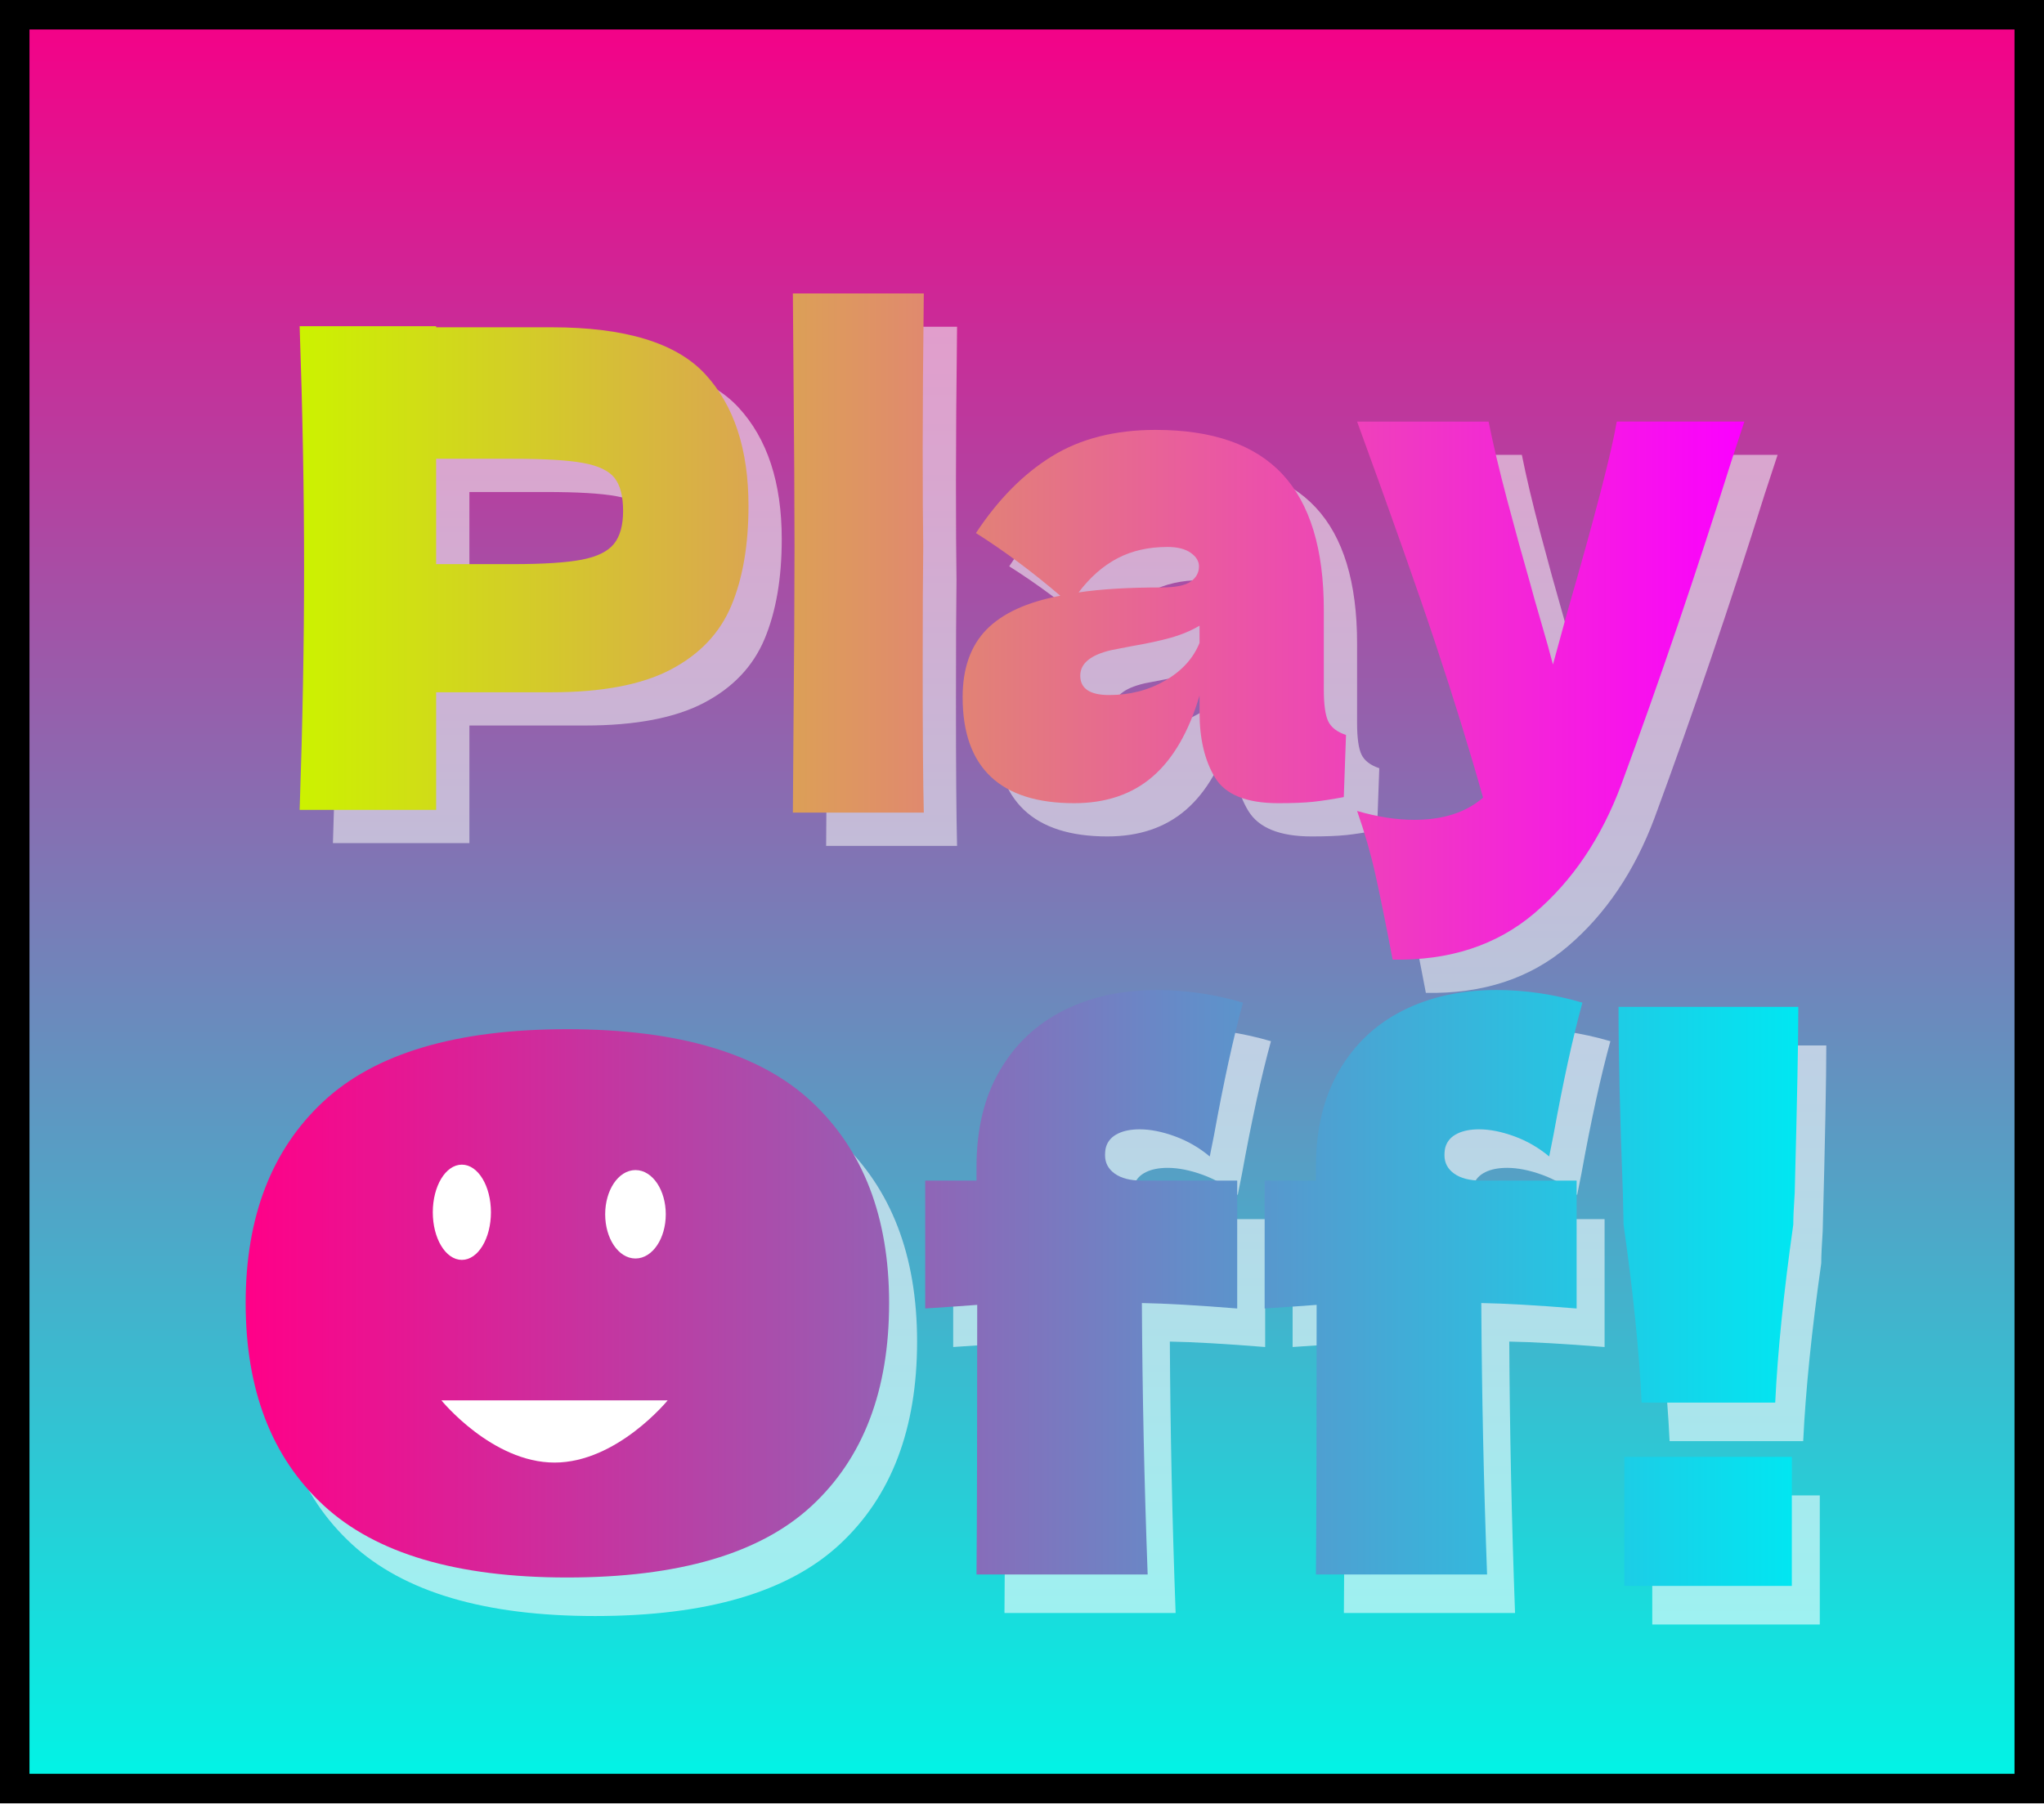
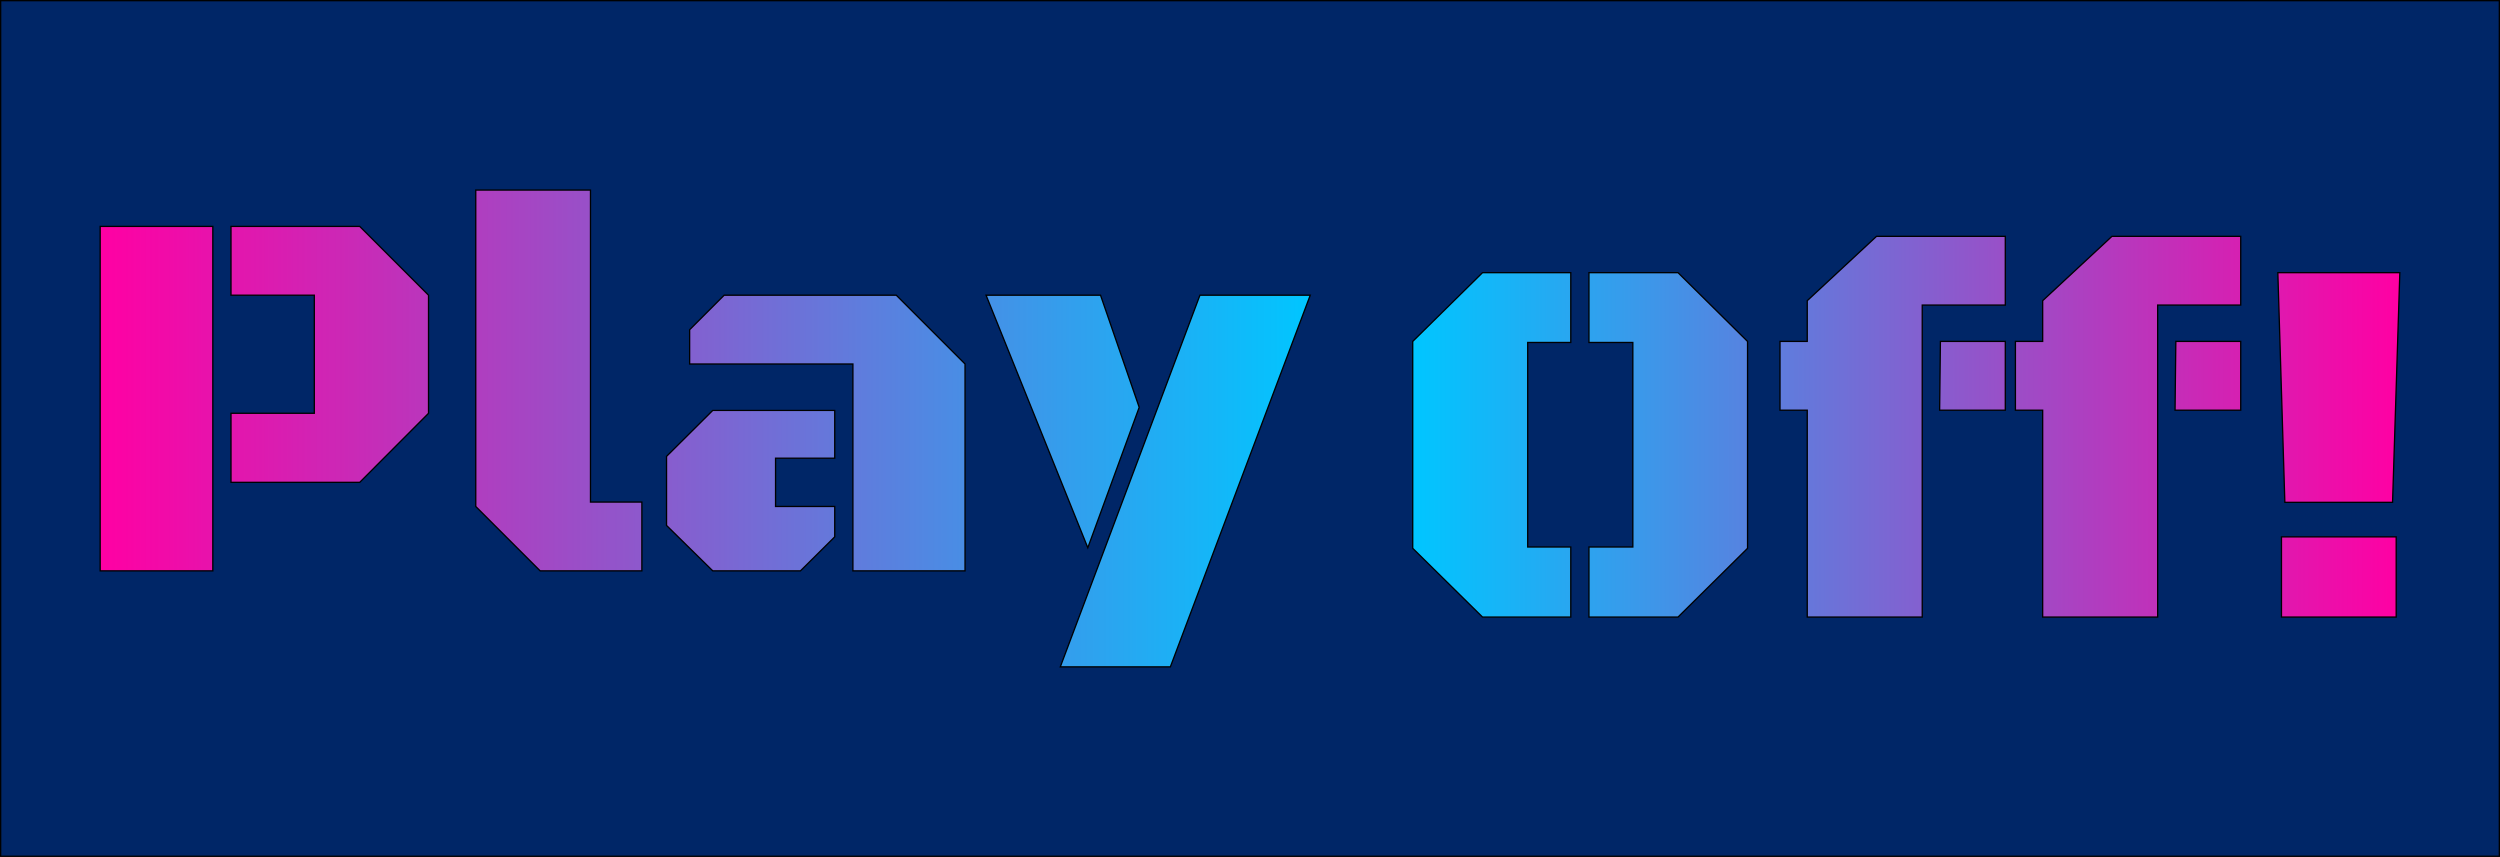
- <svg xmlns="http://www.w3.org/2000/svg" version="1.1" width="208" height="183.55" viewBox="0,0,208,183.55">
+ <svg xmlns="http://www.w3.org/2000/svg" version="1.1" width="470.295" height="161.208" viewBox="0,0,470.295,161.208">
  <defs>
-     <linearGradient x1="240" y1="89.725" x2="240" y2="270.275" gradientUnits="userSpaceOnUse" id="color-1">
-       <stop offset="0" stop-color="#f50087" />
-       <stop offset="1" stop-color="#00f5e6" />
+     <linearGradient x1="270.61" y1="179.665" x2="456.303" y2="179.665" gradientUnits="userSpaceOnUse" id="color-1">
+       <stop offset="0" stop-color="#00c6ff" />
+       <stop offset="1" stop-color="#ff00a3" />
    </linearGradient>
-     <linearGradient x1="166.492" y1="152" x2="313.508" y2="152" gradientUnits="userSpaceOnUse" id="color-2">
-       <stop offset="0" stop-color="#ccf200" />
-       <stop offset="1" stop-color="#fb00ff" />
-     </linearGradient>
-     <linearGradient x1="161" y1="219.322" x2="319" y2="219.322" gradientUnits="userSpaceOnUse" id="color-3">
-       <stop offset="0" stop-color="#ff0088" />
-       <stop offset="1" stop-color="#00e7f2" />
+     <linearGradient x1="23.697" y1="180" x2="251.334" y2="180" gradientUnits="userSpaceOnUse" id="color-2">
+       <stop offset="0" stop-color="#ff00a3" />
+       <stop offset="1" stop-color="#00c6ff" />
    </linearGradient>
  </defs>
-   <g transform="translate(-136,-88.22477)">
-     <g stroke-miterlimit="10">
-       <path d="M137.5,270.275v-180.55h205v180.55z" fill="url(#color-1)" fill-rule="nonzero" stroke="#000000" stroke-width="3" stroke-linecap="butt" />
-       <path d="M255.045,212.317h9.7v13.016c-4.066,-0.327 -7.3,-0.512 -9.7,-0.553c0.049,9.127 0.245,18.337 0.588,27.628h-17.417c0.049,-5.812 0.073,-14.96 0.073,-27.444c-1.029,0.082 -2.793,0.205 -5.291,0.368v-13.016h5.218v-1.412c0,-3.807 0.784,-7.06 2.352,-9.762c1.568,-2.701 3.736,-4.748 6.504,-6.14c2.768,-1.392 5.94,-2.087 9.517,-2.087c2.891,0 5.806,0.43 8.745,1.289c-0.98,3.561 -1.96,8.043 -2.94,13.446l-0.441,2.21c-1.078,-0.9 -2.266,-1.586 -3.564,-2.057c-1.298,-0.471 -2.486,-0.706 -3.564,-0.706c-0.882,0 -1.617,0.143 -2.205,0.43c-0.588,0.287 -0.98,0.696 -1.176,1.228c-0.098,0.246 -0.147,0.573 -0.147,0.982c0,0.778 0.331,1.402 0.992,1.873c0.661,0.471 1.58,0.706 2.756,0.706zM289.585,212.317h9.7v13.016c-4.066,-0.327 -7.3,-0.512 -9.7,-0.553c0.049,9.127 0.245,18.337 0.588,27.628h-17.417c0.049,-5.812 0.073,-14.96 0.073,-27.444c-1.029,0.082 -2.793,0.205 -5.291,0.368v-13.016h5.218v-1.412c0,-3.807 0.784,-7.06 2.352,-9.762c1.568,-2.701 3.736,-4.748 6.504,-6.14c2.768,-1.392 5.94,-2.087 9.517,-2.087c2.891,0 5.806,0.43 8.745,1.289c-0.98,3.561 -1.96,8.043 -2.94,13.446l-0.441,2.21c-1.078,-0.9 -2.266,-1.586 -3.564,-2.057c-1.298,-0.471 -2.486,-0.706 -3.564,-0.706c-0.882,0 -1.617,0.143 -2.205,0.43c-0.588,0.287 -0.98,0.696 -1.176,1.228c-0.098,0.246 -0.147,0.573 -0.147,0.982c0,0.778 0.331,1.402 0.992,1.873c0.661,0.471 1.58,0.706 2.756,0.706zM196.549,252.715c-11.219,0 -19.474,-2.446 -24.766,-7.337c-5.291,-4.891 -7.937,-11.757 -7.937,-20.598c0,-8.759 2.633,-15.594 7.9,-20.506c5.267,-4.912 13.534,-7.367 24.802,-7.367c11.317,0 19.609,2.456 24.876,7.367c5.267,4.912 7.9,11.747 7.9,20.506c0,8.882 -2.621,15.758 -7.863,20.629c-5.242,4.871 -13.546,7.306 -24.913,7.306zM303.548,194.635h18.299c0,3.274 -0.122,9.578 -0.367,18.91c-0.098,1.473 -0.147,2.558 -0.147,3.254c-0.98,6.917 -1.592,12.954 -1.837,18.112h-13.595c-0.245,-5.157 -0.857,-11.194 -1.837,-18.112l-0.073,-3.254c-0.294,-7.531 -0.441,-13.834 -0.441,-18.91zM321.185,240.436v13.139h-17.049v-13.139z" fill-opacity="0.58" fill="#ffffff" fill-rule="evenodd" stroke="none" stroke-width="0" stroke-linecap="round" />
-       <path d="M303.907,134.521h12.985l-1.299,3.952c-3.576,11.404 -7.321,22.414 -11.235,33.028c-2.032,5.42 -4.968,9.767 -8.807,13.042c-3.839,3.275 -8.657,4.855 -14.453,4.742c-0.715,-3.764 -1.308,-6.69 -1.778,-8.779c-0.47,-2.089 -1.082,-4.206 -1.835,-6.351c2.07,0.602 4.008,0.903 5.815,0.903c2.936,0 5.269,-0.753 7.001,-2.258c-1.355,-4.818 -2.955,-10.002 -4.799,-15.554c-1.844,-5.552 -4.517,-13.126 -8.017,-22.724h13.38c0.452,2.258 1.073,4.884 1.863,7.876c0.79,2.992 1.581,5.862 2.371,8.61c0.226,0.866 0.593,2.164 1.101,3.896c0.508,1.731 0.913,3.18 1.214,4.347l1.468,-5.363c2.823,-9.786 4.498,-16.241 5.025,-19.365zM183.766,124.923h11.743c7.49,0 12.703,1.59 15.639,4.771c2.936,3.18 4.404,7.65 4.404,13.409c0,3.99 -0.583,7.377 -1.75,10.162c-1.167,2.785 -3.218,4.949 -6.154,6.493c-2.936,1.543 -6.982,2.315 -12.138,2.315h-11.743v11.969h-13.889c0.301,-8.77 0.452,-16.975 0.452,-24.616c0,-7.641 -0.151,-15.846 -0.452,-24.616h13.889zM274.098,153.716v8.073c0,1.543 0.151,2.625 0.452,3.246c0.301,0.621 0.903,1.082 1.807,1.383l-0.226,6.323c-1.204,0.226 -2.249,0.386 -3.133,0.48c-0.884,0.094 -2.061,0.141 -3.529,0.141c-3.237,0 -5.382,-0.866 -6.436,-2.597c-1.054,-1.731 -1.581,-3.952 -1.581,-6.662v-1.694c-1.092,3.689 -2.682,6.436 -4.771,8.243c-2.089,1.807 -4.752,2.71 -7.989,2.71c-3.764,0 -6.596,-0.903 -8.497,-2.71c-1.901,-1.807 -2.851,-4.498 -2.851,-8.073c0,-2.936 0.809,-5.232 2.428,-6.888c1.618,-1.656 4.121,-2.804 7.509,-3.444c-2.861,-2.446 -5.721,-4.573 -8.582,-6.38c2.258,-3.425 4.837,-6.032 7.735,-7.819c2.898,-1.788 6.417,-2.682 10.558,-2.682c5.796,0 10.096,1.506 12.901,4.517c2.804,3.011 4.206,7.622 4.206,13.832zM233.392,174.324h-13.324l0.056,-7.678c0.075,-8.393 0.113,-14.867 0.113,-19.421c0,-4.328 -0.038,-10.463 -0.113,-18.405l-0.056,-7.339h13.324c-0.075,6.399 -0.113,11.63 -0.113,15.695c0,4.517 0.019,7.866 0.056,10.049c-0.038,2.71 -0.056,6.869 -0.056,12.477c0,6.737 0.038,11.611 0.113,14.623zM183.766,149.031v-10.727h7.791c3.199,0 5.58,0.141 7.142,0.423c1.562,0.282 2.635,0.79 3.218,1.524c0.583,0.734 0.875,1.854 0.875,3.359c0,1.468 -0.311,2.588 -0.932,3.359c-0.621,0.772 -1.713,1.308 -3.275,1.609c-1.562,0.301 -3.905,0.452 -7.029,0.452zM261.451,157.047c-0.64,1.581 -1.807,2.861 -3.5,3.839c-1.694,0.979 -3.594,1.468 -5.702,1.468c-1.957,0 -2.936,-0.659 -2.936,-1.976c0,-1.242 1.054,-2.108 3.162,-2.597l2.032,-0.395c1.543,-0.263 2.861,-0.546 3.952,-0.847c1.092,-0.301 2.089,-0.715 2.992,-1.242zM258.177,147.28c1.016,0 1.807,0.198 2.371,0.593c0.565,0.395 0.847,0.856 0.847,1.383c0,0.64 -0.282,1.157 -0.847,1.553c-0.565,0.395 -1.543,0.593 -2.936,0.593c-3.387,0 -6.21,0.169 -8.469,0.508c1.167,-1.543 2.484,-2.701 3.952,-3.472c1.468,-0.772 3.162,-1.157 5.081,-1.157z" fill-opacity="0.573" fill="#f2f2f2" fill-rule="evenodd" stroke="none" stroke-width="0" stroke-linecap="round" />
-       <path d="M300.523,131.136h12.985l-1.299,3.952c-3.576,11.404 -7.321,22.414 -11.235,33.028c-2.032,5.42 -4.968,9.767 -8.807,13.042c-3.839,3.275 -8.657,4.855 -14.453,4.742c-0.715,-3.764 -1.308,-6.69 -1.778,-8.779c-0.47,-2.089 -1.082,-4.206 -1.835,-6.351c2.07,0.602 4.008,0.903 5.815,0.903c2.936,0 5.269,-0.753 7.001,-2.258c-1.355,-4.818 -2.955,-10.002 -4.799,-15.554c-1.844,-5.552 -4.517,-13.126 -8.017,-22.724h13.38c0.452,2.258 1.073,4.884 1.863,7.876c0.79,2.992 1.581,5.862 2.371,8.61c0.226,0.866 0.593,2.164 1.101,3.896c0.508,1.731 0.913,3.18 1.214,4.347l1.468,-5.363c2.823,-9.786 4.498,-16.241 5.025,-19.365zM180.381,121.538h11.743c7.49,0 12.703,1.59 15.639,4.771c2.936,3.18 4.404,7.65 4.404,13.409c0,3.99 -0.583,7.377 -1.75,10.162c-1.167,2.785 -3.218,4.949 -6.154,6.493c-2.936,1.543 -6.982,2.315 -12.138,2.315h-11.743v11.969h-13.889c0.301,-8.77 0.452,-16.975 0.452,-24.616c0,-7.641 -0.151,-15.846 -0.452,-24.616h13.889zM270.713,150.332v8.073c0,1.543 0.151,2.625 0.452,3.246c0.301,0.621 0.903,1.082 1.807,1.383l-0.226,6.323c-1.204,0.226 -2.249,0.386 -3.133,0.48c-0.884,0.094 -2.061,0.141 -3.529,0.141c-3.237,0 -5.382,-0.866 -6.436,-2.597c-1.054,-1.731 -1.581,-3.952 -1.581,-6.662v-1.694c-1.092,3.689 -2.682,6.436 -4.771,8.243c-2.089,1.807 -4.752,2.71 -7.989,2.71c-3.764,0 -6.596,-0.903 -8.497,-2.71c-1.901,-1.807 -2.851,-4.498 -2.851,-8.073c0,-2.936 0.809,-5.232 2.428,-6.888c1.618,-1.656 4.121,-2.804 7.509,-3.444c-2.861,-2.446 -5.721,-4.573 -8.582,-6.38c2.258,-3.425 4.837,-6.032 7.735,-7.819c2.898,-1.788 6.417,-2.682 10.558,-2.682c5.796,0 10.096,1.506 12.901,4.517c2.804,3.011 4.206,7.622 4.206,13.832zM230.007,170.939h-13.324l0.056,-7.678c0.075,-8.393 0.113,-14.867 0.113,-19.421c0,-4.328 -0.038,-10.463 -0.113,-18.405l-0.056,-7.339h13.324c-0.075,6.399 -0.113,11.63 -0.113,15.695c0,4.517 0.019,7.866 0.056,10.049c-0.038,2.71 -0.056,6.869 -0.056,12.477c0,6.737 0.038,11.611 0.113,14.623zM180.381,145.646v-10.727h7.791c3.199,0 5.58,0.141 7.142,0.423c1.562,0.282 2.635,0.79 3.218,1.524c0.583,0.734 0.875,1.854 0.875,3.359c0,1.468 -0.311,2.588 -0.932,3.359c-0.621,0.772 -1.713,1.308 -3.275,1.609c-1.562,0.301 -3.905,0.452 -7.029,0.452zM258.066,153.663c-0.64,1.581 -1.807,2.861 -3.5,3.839c-1.694,0.979 -3.594,1.468 -5.702,1.468c-1.957,0 -2.936,-0.659 -2.936,-1.976c0,-1.242 1.054,-2.108 3.162,-2.597l2.032,-0.395c1.543,-0.263 2.861,-0.546 3.952,-0.847c1.092,-0.301 2.089,-0.715 2.992,-1.242zM254.792,143.896c1.016,0 1.807,0.198 2.371,0.593c0.565,0.395 0.847,0.856 0.847,1.383c0,0.64 -0.282,1.157 -0.847,1.553c-0.565,0.395 -1.543,0.593 -2.936,0.593c-3.387,0 -6.21,0.169 -8.469,0.508c1.167,-1.543 2.484,-2.701 3.952,-3.472c1.468,-0.772 3.162,-1.157 5.081,-1.157z" fill="url(#color-2)" fill-rule="evenodd" stroke="none" stroke-width="0" stroke-linecap="round" />
-       <path d="M252.199,208.394h9.7v13.016c-4.066,-0.327 -7.3,-0.512 -9.7,-0.553c0.049,9.127 0.245,18.337 0.588,27.628h-17.417c0.049,-5.812 0.073,-14.96 0.073,-27.444c-1.029,0.082 -2.793,0.205 -5.291,0.368v-13.016h5.218v-1.412c0,-3.807 0.784,-7.06 2.352,-9.762c1.568,-2.701 3.736,-4.748 6.504,-6.14c2.768,-1.392 5.94,-2.087 9.517,-2.087c2.891,0 5.806,0.43 8.745,1.289c-0.98,3.561 -1.96,8.043 -2.94,13.446l-0.441,2.21c-1.078,-0.9 -2.266,-1.586 -3.564,-2.057c-1.298,-0.471 -2.486,-0.706 -3.564,-0.706c-0.882,0 -1.617,0.143 -2.205,0.43c-0.588,0.287 -0.98,0.696 -1.176,1.228c-0.098,0.246 -0.147,0.573 -0.147,0.982c0,0.778 0.331,1.402 0.992,1.873c0.661,0.471 1.58,0.706 2.756,0.706zM286.739,208.394h9.7v13.016c-4.066,-0.327 -7.3,-0.512 -9.7,-0.553c0.049,9.127 0.245,18.337 0.588,27.628h-17.417c0.049,-5.812 0.073,-14.96 0.073,-27.444c-1.029,0.082 -2.793,0.205 -5.291,0.368v-13.016h5.218v-1.412c0,-3.807 0.784,-7.06 2.352,-9.762c1.568,-2.701 3.736,-4.748 6.504,-6.14c2.768,-1.392 5.94,-2.087 9.517,-2.087c2.891,0 5.806,0.43 8.745,1.289c-0.98,3.561 -1.96,8.043 -2.94,13.446l-0.441,2.21c-1.078,-0.9 -2.266,-1.586 -3.564,-2.057c-1.298,-0.471 -2.486,-0.706 -3.564,-0.706c-0.882,0 -1.617,0.143 -2.205,0.43c-0.588,0.287 -0.98,0.696 -1.176,1.228c-0.098,0.246 -0.147,0.573 -0.147,0.982c0,0.778 0.331,1.402 0.992,1.873c0.661,0.471 1.58,0.706 2.756,0.706zM193.702,248.792c-11.219,0 -19.474,-2.446 -24.766,-7.337c-5.291,-4.891 -7.937,-11.757 -7.937,-20.598c0,-8.759 2.633,-15.594 7.9,-20.506c5.267,-4.912 13.534,-7.367 24.802,-7.367c11.317,0 19.609,2.456 24.876,7.367c5.267,4.912 7.9,11.747 7.9,20.506c0,8.882 -2.621,15.758 -7.863,20.629c-5.242,4.871 -13.546,7.306 -24.913,7.306zM300.701,190.712h18.299c0,3.274 -0.122,9.578 -0.367,18.91c-0.098,1.473 -0.147,2.558 -0.147,3.254c-0.98,6.917 -1.592,12.954 -1.837,18.112h-13.595c-0.245,-5.157 -0.857,-11.194 -1.837,-18.112l-0.073,-3.254c-0.294,-7.531 -0.441,-13.834 -0.441,-18.91zM318.339,236.513v13.139h-17.049v-13.139z" fill="url(#color-3)" fill-rule="evenodd" stroke="none" stroke-width="0" stroke-linecap="round" />
-       <path d="M185.833,211.617c0,2.608 -1.269,4.722 -2.833,4.722c-1.565,0 -2.833,-2.114 -2.833,-4.722c0,-2.608 1.269,-4.722 2.833,-4.722c1.565,0 2.833,2.114 2.833,4.722z" fill="#ffffff" fill-rule="nonzero" stroke="#ffffff" stroke-width="0.25" stroke-linecap="butt" />
-       <path d="M203.5,211.822c0,2.347 -1.269,4.25 -2.833,4.25c-1.565,0 -2.833,-1.903 -2.833,-4.25c0,-2.347 1.269,-4.25 2.833,-4.25c1.565,0 2.833,1.903 2.833,4.25z" fill="#ffffff" fill-rule="nonzero" stroke="#ffffff" stroke-width="0.5" stroke-linecap="butt" />
-       <path d="M203.943,230.762c0,0 -5.155,6.332 -11.513,6.332c-6.359,0 -11.513,-6.332 -11.513,-6.332z" fill="#ffffff" fill-rule="nonzero" stroke="none" stroke-width="0" stroke-linecap="butt" />
+   <g transform="translate(-4.85245,-99.39581)">
+     <g stroke="#000000" stroke-width="0.25" stroke-miterlimit="10">
+       <path d="M4.977,260.479v-160.958h470.045v160.958z" fill="#002667" fill-rule="nonzero" stroke-linecap="butt" />
+       <path d="M366.46,215.481h-21.631v-38.916h-5.127v-12.94h5.127v-7.666l13.037,-12.109h24.219v12.939h-15.625zM410.747,215.481h-21.631v-38.916h-5.127v-12.94h5.127v-7.666l13.037,-12.109h24.219v12.939h-15.625zM320.512,215.481h-16.748v-13.184h8.252v-38.476h-8.252v-13.135h16.748l13.086,12.939v38.916zM300.346,215.481h-16.601l-13.135,-12.94v-38.916l13.135,-12.939h16.601v13.135h-8.105v38.476h8.105zM454.936,193.899h-20.263l-1.319,-43.213h22.949zM455.62,215.481h-21.582v-15.088h21.582zM382.085,176.565h-12.354l0.147,-12.94h12.207zM426.372,176.565h-12.354l0.147,-12.94h12.207z" fill="url(#color-1)" fill-rule="evenodd" stroke-linecap="round" />
+       <path d="M125.601,206.782h-19.14l-12.11,-12.11v-59.521h21.582v58.691h9.668zM186.392,206.782h-21.093v-38.916h-30.713v-6.445l6.494,-6.495h32.373l12.939,12.94zM225.015,224.849h-20.703l26.27,-69.922h20.752zM72.525,190.131h-24.219v-12.988h15.674v-22.217h-15.674v-12.939h24.219l12.94,12.939v22.217zM44.888,206.782h-21.191v-64.795h21.191zM155.435,206.782h-16.504l-8.691,-8.545v-12.988l8.691,-8.643h22.95v8.984h-11.133v9.082h11.133v5.713zM219.156,176.02l-9.668,26.416l-19.141,-47.51h21.534z" fill="url(#color-2)" fill-rule="evenodd" stroke-linecap="round" />
    </g>
  </g>
</svg>
